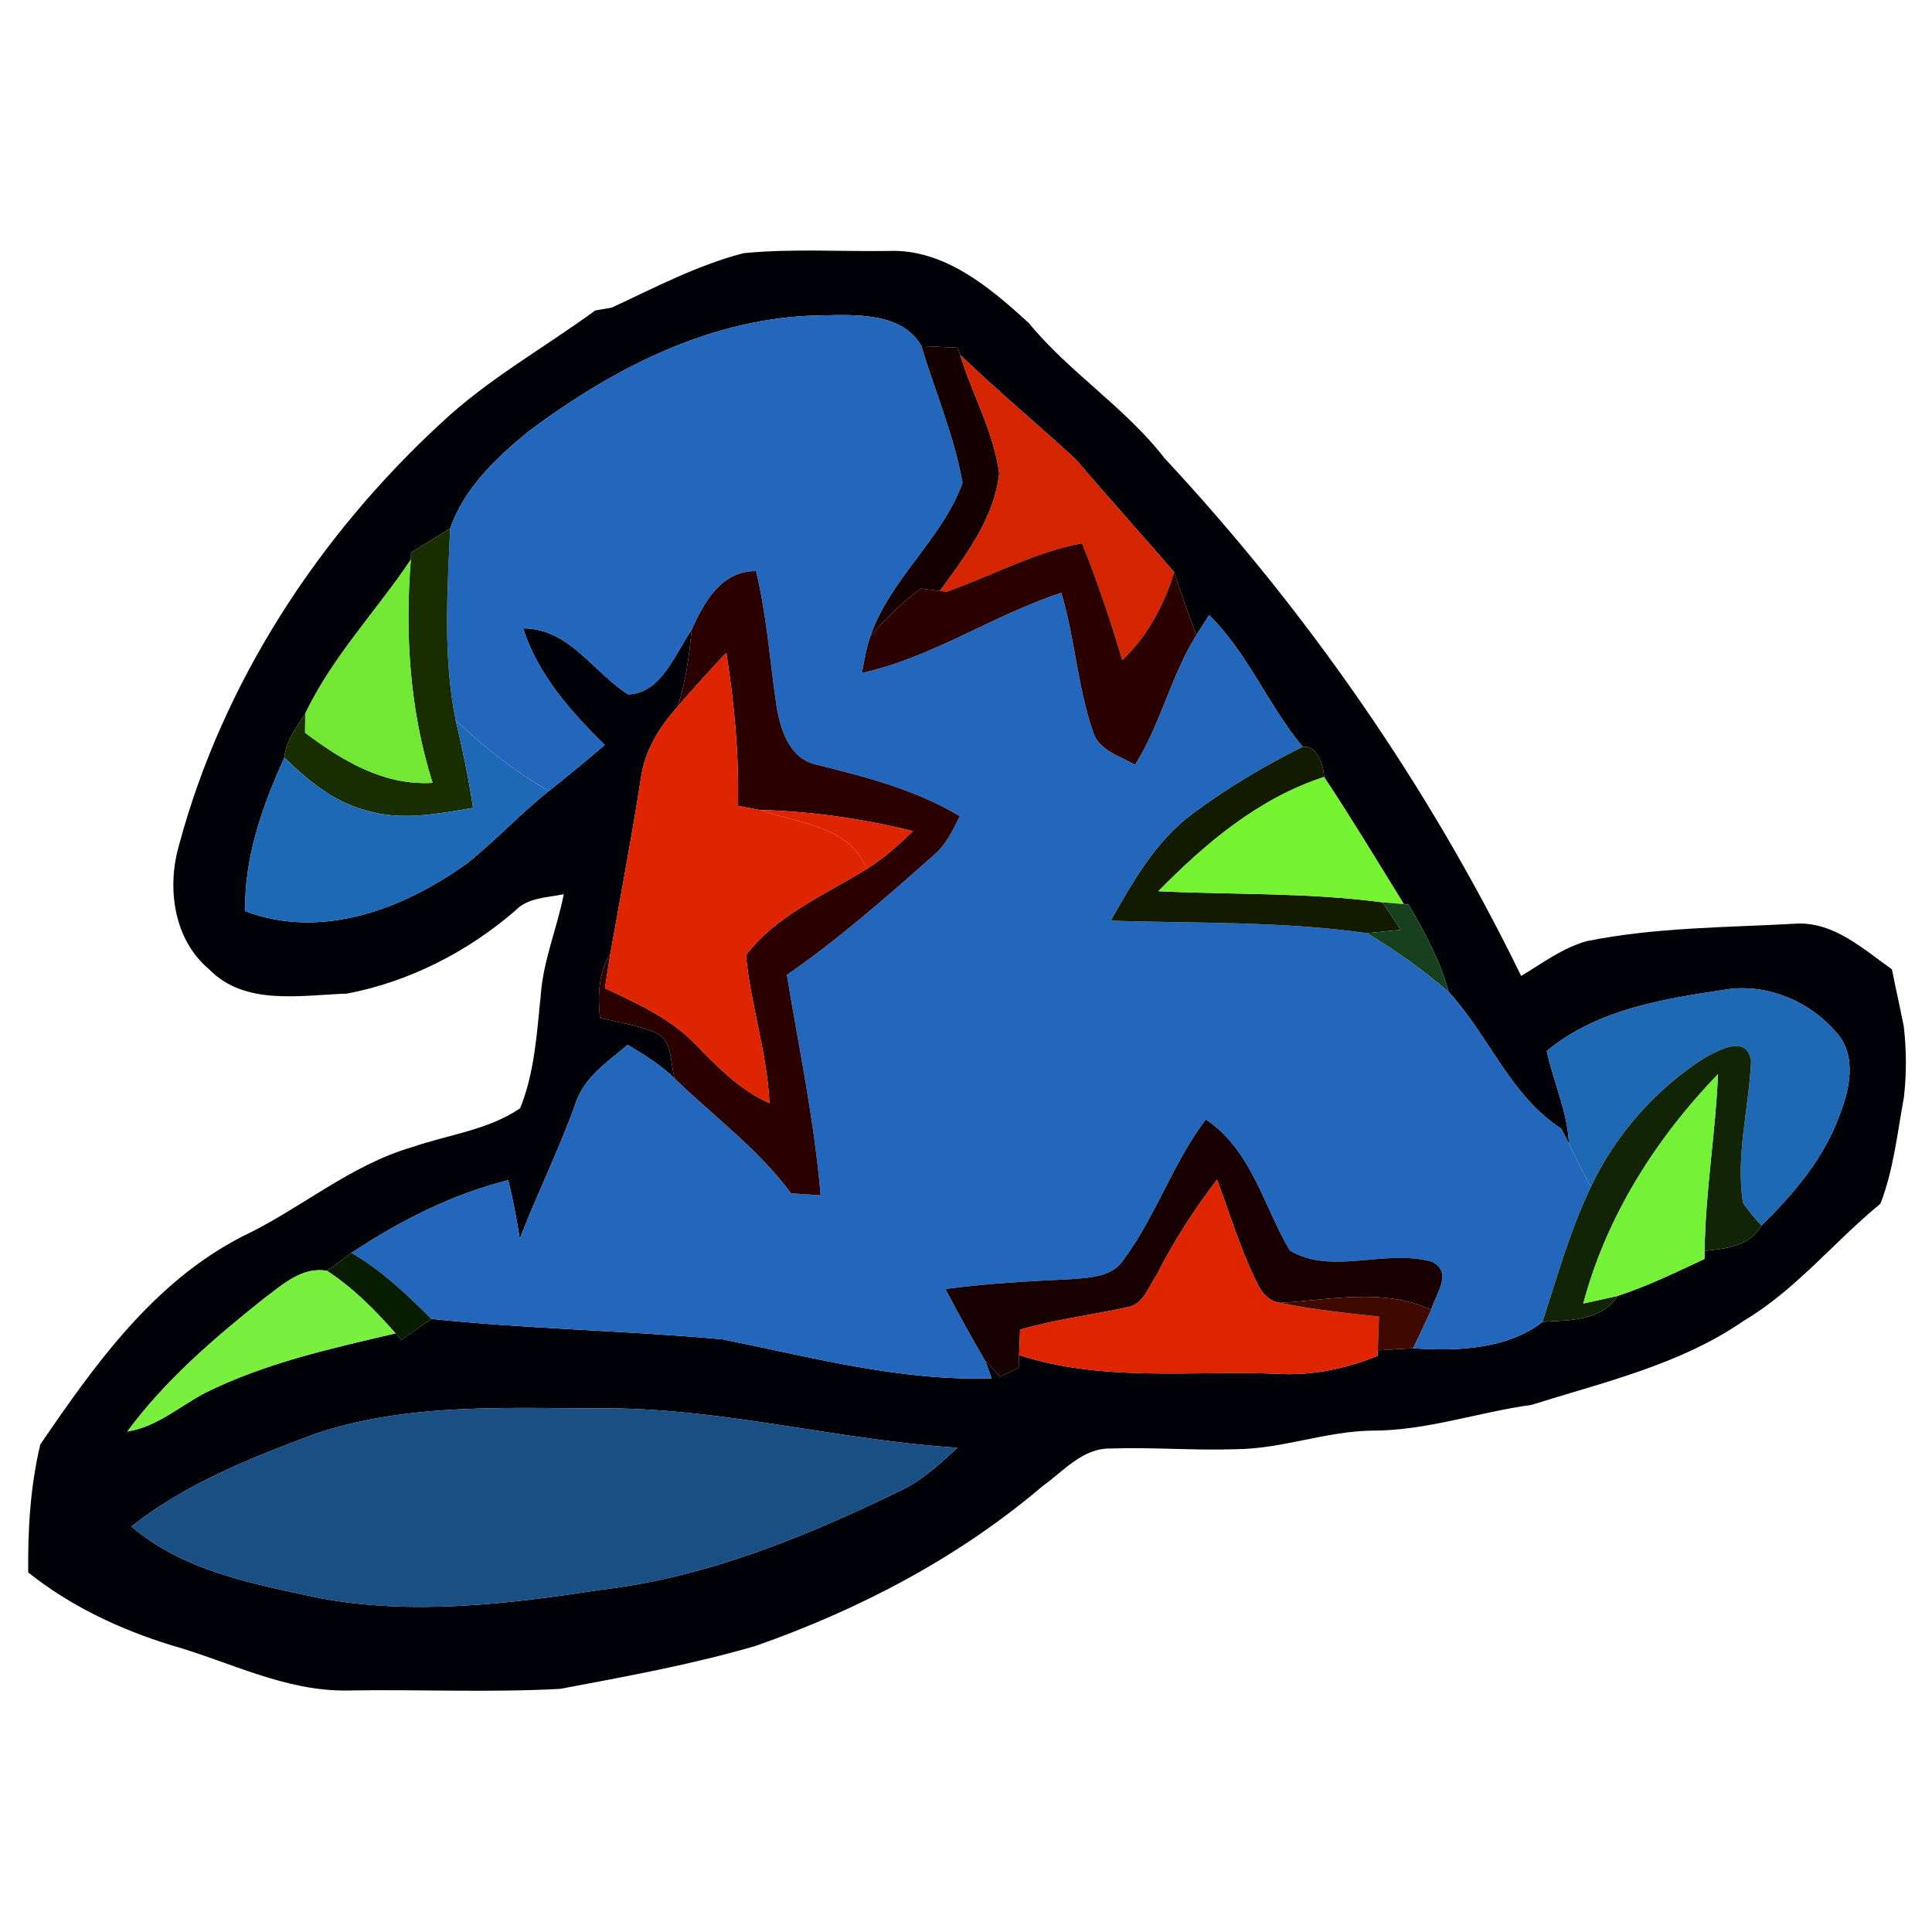
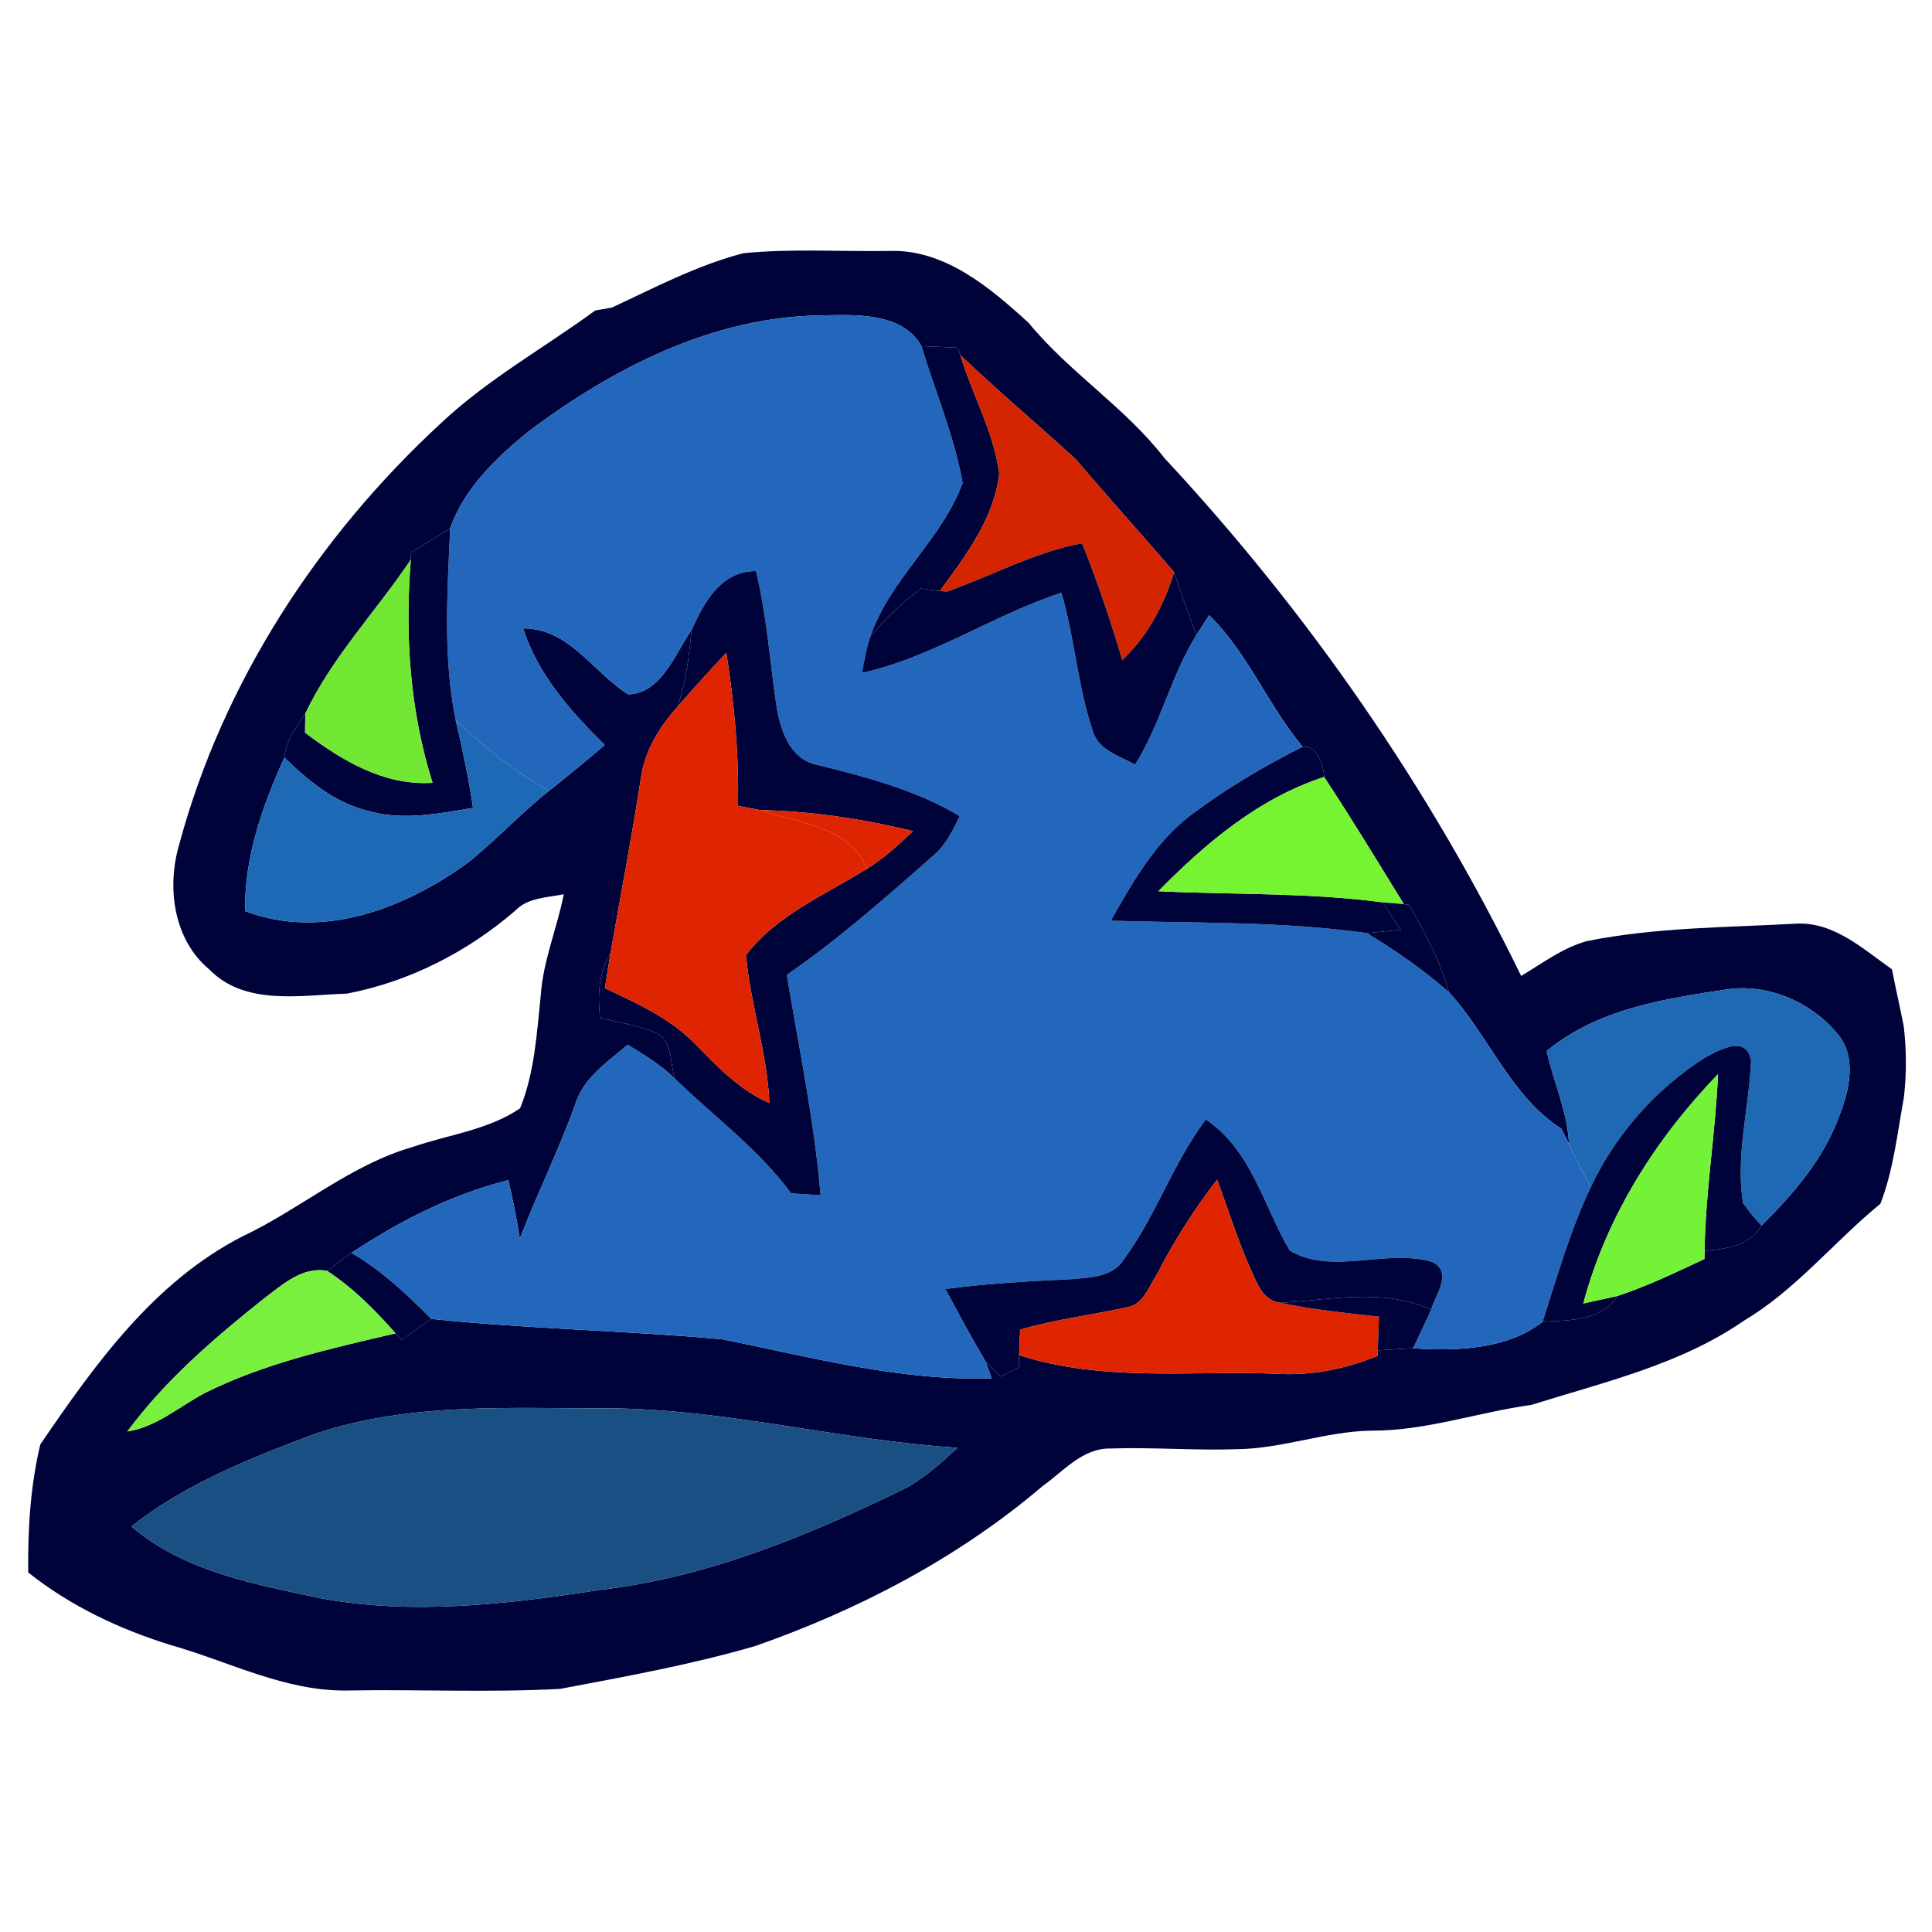
<svg xmlns="http://www.w3.org/2000/svg" width="200pt" height="200pt" viewBox="0 0 200 200" version="1.1" id="svg73">
  <defs id="defs77" />
-   <g id="#000207ff">
-     <path fill="#000207" opacity="1.00" d=" M 63.34 31.84 C 67.79 29.77 72.20 27.44 76.97 26.21 C 81.96 25.72 86.98 26.05 91.98 25.98 C 97.75 25.74 102.50 29.78 106.50 33.44 C 110.72 38.58 116.47 42.16 120.55 47.43 C 135.38 63.36 147.93 81.46 157.47 101.03 C 159.66 99.72 161.75 98.13 164.24 97.43 C 171.42 95.98 178.76 96.02 186.05 95.61 C 189.91 95.47 192.89 98.26 195.85 100.34 C 196.24 102.31 196.69 104.28 197.08 106.26 C 197.36 108.70 197.37 111.17 197.09 113.61 C 196.41 117.30 196.02 121.10 194.66 124.61 C 189.85 128.55 185.90 133.53 180.51 136.73 C 173.94 141.27 166.05 143.07 158.55 145.43 C 152.98 146.20 147.60 148.13 141.94 148.10 C 137.22 148.18 132.72 149.98 128.00 150.02 C 123.64 150.17 119.28 149.80 114.92 149.95 C 112.06 149.91 110.08 152.31 107.93 153.84 C 99.23 161.25 88.97 166.61 78.23 170.38 C 71.60 172.32 64.77 173.55 58.00 174.83 C 50.67 175.23 43.31 174.87 35.97 175.00 C 29.54 175.11 23.76 172.02 17.72 170.31 C 12.40 168.67 7.29 166.26 2.92 162.78 C 2.87 158.33 3.14 153.87 4.17 149.53 C 9.83 141.24 15.91 132.71 25.08 128.00 C 31.10 125.16 36.25 120.59 42.73 118.73 C 46.44 117.45 50.55 116.98 53.84 114.73 C 55.35 111.02 55.57 106.95 55.98 103.01 C 56.23 99.42 57.68 96.08 58.36 92.57 C 56.63 92.93 54.65 92.90 53.34 94.27 C 48.40 98.54 42.33 101.64 35.91 102.86 C 31.16 103.01 25.36 104.16 21.66 100.35 C 17.96 97.27 17.25 91.88 18.54 87.46 C 23.06 70.64 32.96 55.49 45.72 43.74 C 50.53 39.23 56.33 36.01 61.62 32.14 C 62.05 32.06 62.91 31.91 63.34 31.84 M 54.68 44.69 C 51.36 47.40 48.03 50.57 46.60 54.71 C 45.25 55.53 43.90 56.36 42.55 57.19 L 42.53 57.93 C 38.94 63.28 34.39 68.01 31.60 73.87 C 30.70 75.28 29.58 76.68 29.44 78.42 C 27.17 83.43 25.28 88.74 25.38 94.32 C 33.35 97.34 41.85 94.06 48.38 89.35 C 51.32 87.01 53.87 84.21 56.82 81.88 C 58.78 80.33 60.70 78.74 62.60 77.12 C 59.07 73.64 55.70 69.86 54.15 65.05 C 58.93 65.03 61.39 69.59 65.03 71.88 C 68.47 71.78 69.88 67.65 71.60 65.20 C 71.34 67.89 71.00 70.59 70.14 73.17 C 68.25 75.26 66.72 77.75 66.34 80.59 C 65.40 86.65 64.25 92.67 63.19 98.71 C 61.94 100.72 61.87 103.08 62.11 105.37 C 64.10 105.84 66.16 106.15 68.04 106.98 C 69.69 107.90 69.34 110.13 69.87 111.67 C 68.43 110.26 66.70 109.20 64.98 108.16 C 62.88 109.94 60.37 111.59 59.53 114.37 C 57.85 119.08 55.60 123.56 53.81 128.24 C 53.49 126.20 53.10 124.18 52.62 122.17 C 46.77 123.64 41.39 126.38 36.38 129.70 C 35.54 130.32 34.70 130.94 33.86 131.56 C 31.30 131.09 29.27 132.97 27.38 134.38 C 22.22 138.49 17.12 142.85 13.18 148.19 C 16.23 147.71 18.55 145.61 21.19 144.21 C 27.40 141.11 34.23 139.60 40.95 138.03 L 41.55 138.71 C 42.58 137.98 43.61 137.25 44.64 136.53 C 54.68 137.58 64.79 137.73 74.83 138.65 C 84.01 140.50 93.22 142.99 102.65 142.68 C 102.49 142.23 102.17 141.34 102.01 140.90 C 102.40 141.30 103.16 142.11 103.55 142.51 C 104.18 142.19 104.82 141.87 105.45 141.56 C 105.47 141.24 105.49 140.60 105.50 140.28 C 114.06 143.06 123.17 141.88 132.00 142.20 C 135.64 142.46 139.24 141.73 142.61 140.36 L 142.63 139.79 C 143.84 139.71 145.06 139.63 146.28 139.57 C 150.77 139.90 156.11 139.67 159.69 136.83 C 162.46 136.67 165.75 136.77 167.47 134.15 C 170.56 133.13 173.50 131.71 176.44 130.33 L 176.46 129.49 C 178.68 129.27 181.11 129.01 182.35 126.87 C 185.65 123.60 188.78 119.97 190.39 115.54 C 191.48 112.82 192.28 109.24 190.07 106.85 C 187.39 103.72 183.11 101.87 178.98 102.39 C 172.37 103.39 165.46 104.39 160.12 108.80 C 160.81 112.03 162.28 115.08 162.42 118.42 L 161.63 116.85 C 156.35 113.44 154.12 107.20 149.98 102.70 C 149.09 99.47 147.50 96.52 145.83 93.65 L 145.33 93.60 C 142.61 89.19 139.93 84.75 137.07 80.43 C 137.02 79.23 136.37 77.13 134.85 77.31 C 131.27 73.01 129.16 67.59 125.17 63.68 C 124.84 64.19 124.18 65.22 123.85 65.73 C 123.02 63.59 122.26 61.42 121.55 59.24 C 118.20 55.32 114.73 51.51 111.40 47.58 C 107.44 43.94 103.30 40.48 99.41 36.75 L 99.15 35.99 C 97.89 35.93 96.64 35.88 95.39 35.83 C 93.40 32.32 88.56 32.58 85.04 32.65 C 73.81 32.77 63.47 38.09 54.68 44.69 M 32.58 148.45 C 25.94 150.93 19.22 153.59 13.60 158.02 C 19.07 162.69 26.32 163.98 33.13 165.44 C 42.74 167.23 52.57 166.06 62.14 164.58 C 73.12 163.31 83.47 159.05 93.34 154.25 C 95.53 153.19 97.33 151.51 99.12 149.87 C 87.02 149.11 75.18 145.85 63.01 145.79 C 52.85 145.82 42.36 145.13 32.58 148.45 Z" id="path2" />
+   <g id="#000207ff" style="fill:#000339;fill-opacity:1">
+     <path fill="#000207" opacity="1.00" d=" M 63.34 31.84 C 67.79 29.77 72.20 27.44 76.97 26.21 C 81.96 25.72 86.98 26.05 91.98 25.98 C 97.75 25.74 102.50 29.78 106.50 33.44 C 110.72 38.58 116.47 42.16 120.55 47.43 C 135.38 63.36 147.93 81.46 157.47 101.03 C 159.66 99.72 161.75 98.13 164.24 97.43 C 171.42 95.98 178.76 96.02 186.05 95.61 C 189.91 95.47 192.89 98.26 195.85 100.34 C 196.24 102.31 196.69 104.28 197.08 106.26 C 197.36 108.70 197.37 111.17 197.09 113.61 C 196.41 117.30 196.02 121.10 194.66 124.61 C 189.85 128.55 185.90 133.53 180.51 136.73 C 173.94 141.27 166.05 143.07 158.55 145.43 C 152.98 146.20 147.60 148.13 141.94 148.10 C 137.22 148.18 132.72 149.98 128.00 150.02 C 123.64 150.17 119.28 149.80 114.92 149.95 C 112.06 149.91 110.08 152.31 107.93 153.84 C 99.23 161.25 88.97 166.61 78.23 170.38 C 71.60 172.32 64.77 173.55 58.00 174.83 C 50.67 175.23 43.31 174.87 35.97 175.00 C 29.54 175.11 23.76 172.02 17.72 170.31 C 12.40 168.67 7.29 166.26 2.92 162.78 C 2.87 158.33 3.14 153.87 4.17 149.53 C 9.83 141.24 15.91 132.71 25.08 128.00 C 31.10 125.16 36.25 120.59 42.73 118.73 C 46.44 117.45 50.55 116.98 53.84 114.73 C 55.35 111.02 55.57 106.95 55.98 103.01 C 56.23 99.42 57.68 96.08 58.36 92.57 C 56.63 92.93 54.65 92.90 53.34 94.27 C 48.40 98.54 42.33 101.64 35.91 102.86 C 31.16 103.01 25.36 104.16 21.66 100.35 C 17.96 97.27 17.25 91.88 18.54 87.46 C 23.06 70.64 32.96 55.49 45.72 43.74 C 50.53 39.23 56.33 36.01 61.62 32.14 C 62.05 32.06 62.91 31.91 63.34 31.84 M 54.68 44.69 C 51.36 47.40 48.03 50.57 46.60 54.71 C 45.25 55.53 43.90 56.36 42.55 57.19 L 42.53 57.93 C 38.94 63.28 34.39 68.01 31.60 73.87 C 30.70 75.28 29.58 76.68 29.44 78.42 C 27.17 83.43 25.28 88.74 25.38 94.32 C 33.35 97.34 41.85 94.06 48.38 89.35 C 51.32 87.01 53.87 84.21 56.82 81.88 C 58.78 80.33 60.70 78.74 62.60 77.12 C 59.07 73.64 55.70 69.86 54.15 65.05 C 58.93 65.03 61.39 69.59 65.03 71.88 C 68.47 71.78 69.88 67.65 71.60 65.20 C 71.34 67.89 71.00 70.59 70.14 73.17 C 68.25 75.26 66.72 77.75 66.34 80.59 C 65.40 86.65 64.25 92.67 63.19 98.71 C 61.94 100.72 61.87 103.08 62.11 105.37 C 64.10 105.84 66.16 106.15 68.04 106.98 C 69.69 107.90 69.34 110.13 69.87 111.67 C 68.43 110.26 66.70 109.20 64.98 108.16 C 62.88 109.94 60.37 111.59 59.53 114.37 C 57.85 119.08 55.60 123.56 53.81 128.24 C 53.49 126.20 53.10 124.18 52.62 122.17 C 46.77 123.64 41.39 126.38 36.38 129.70 C 35.54 130.32 34.70 130.94 33.86 131.56 C 31.30 131.09 29.27 132.97 27.38 134.38 C 22.22 138.49 17.12 142.85 13.18 148.19 C 16.23 147.71 18.55 145.61 21.19 144.21 C 27.40 141.11 34.23 139.60 40.95 138.03 L 41.55 138.71 C 42.58 137.98 43.61 137.25 44.64 136.53 C 54.68 137.58 64.79 137.73 74.83 138.65 C 84.01 140.50 93.22 142.99 102.65 142.68 C 102.49 142.23 102.17 141.34 102.01 140.90 C 102.40 141.30 103.16 142.11 103.55 142.51 C 104.18 142.19 104.82 141.87 105.45 141.56 C 105.47 141.24 105.49 140.60 105.50 140.28 C 114.06 143.06 123.17 141.88 132.00 142.20 C 135.64 142.46 139.24 141.73 142.61 140.36 L 142.63 139.79 C 143.84 139.71 145.06 139.63 146.28 139.57 C 150.77 139.90 156.11 139.67 159.69 136.83 C 162.46 136.67 165.75 136.77 167.47 134.15 C 170.56 133.13 173.50 131.71 176.44 130.33 L 176.46 129.49 C 178.68 129.27 181.11 129.01 182.35 126.87 C 185.65 123.60 188.78 119.97 190.39 115.54 C 191.48 112.82 192.28 109.24 190.07 106.85 C 187.39 103.72 183.11 101.87 178.98 102.39 C 172.37 103.39 165.46 104.39 160.12 108.80 C 160.81 112.03 162.28 115.08 162.42 118.42 L 161.63 116.85 C 156.35 113.44 154.12 107.20 149.98 102.70 C 149.09 99.47 147.50 96.52 145.83 93.65 L 145.33 93.60 C 142.61 89.19 139.93 84.75 137.07 80.43 C 137.02 79.23 136.37 77.13 134.85 77.31 C 131.27 73.01 129.16 67.59 125.17 63.68 C 124.84 64.19 124.18 65.22 123.85 65.73 C 123.02 63.59 122.26 61.42 121.55 59.24 C 118.20 55.32 114.73 51.51 111.40 47.58 C 107.44 43.94 103.30 40.48 99.41 36.75 L 99.15 35.99 C 97.89 35.93 96.64 35.88 95.39 35.83 C 93.40 32.32 88.56 32.58 85.04 32.65 C 73.81 32.77 63.47 38.09 54.68 44.69 M 32.58 148.45 C 25.94 150.93 19.22 153.59 13.60 158.02 C 19.07 162.69 26.32 163.98 33.13 165.44 C 42.74 167.23 52.57 166.06 62.14 164.58 C 73.12 163.31 83.47 159.05 93.34 154.25 C 95.53 153.19 97.33 151.51 99.12 149.87 C 87.02 149.11 75.18 145.85 63.01 145.79 C 52.85 145.82 42.36 145.13 32.58 148.45 Z" id="path2" style="fill:#000339;fill-opacity:1" />
  </g>
-   <g id="#2367bcff">
-     <path fill="#2367bc" opacity="1.00" d=" M 54.68 44.69 C 63.47 38.09 73.81 32.77 85.04 32.65 C 88.56 32.58 93.40 32.32 95.39 35.83 C 96.81 40.54 98.79 45.13 99.65 49.99 C 97.52 55.84 92.17 59.90 90.11 65.85 C 89.67 67.08 89.49 68.38 89.22 69.66 C 96.53 68.05 102.79 63.67 109.87 61.36 C 111.28 66.09 111.55 71.09 113.16 75.77 C 113.77 77.70 115.93 78.25 117.50 79.16 C 120.16 74.94 121.21 69.95 123.85 65.73 C 124.18 65.22 124.84 64.19 125.17 63.68 C 129.16 67.59 131.27 73.01 134.85 77.31 C 130.83 79.32 126.94 81.63 123.35 84.32 C 119.60 87.14 117.26 91.31 114.99 95.31 C 123.83 95.59 132.72 95.35 141.51 96.60 C 144.49 98.40 147.36 100.40 149.98 102.70 C 154.12 107.20 156.35 113.44 161.63 116.85 L 162.42 118.42 C 163.12 119.93 163.90 121.41 164.68 122.88 C 162.55 127.36 161.20 132.13 159.69 136.83 C 156.11 139.67 150.77 139.90 146.28 139.57 C 146.91 138.25 147.54 136.92 148.15 135.59 C 148.60 133.94 150.43 131.78 148.28 130.64 C 143.49 129.21 137.89 132.07 133.52 129.46 C 130.78 124.83 129.59 119.11 124.83 115.89 C 121.43 120.38 119.68 125.85 116.35 130.36 C 115.23 132.18 112.91 132.25 111.02 132.41 C 106.63 132.63 102.24 132.85 97.88 133.44 C 99.20 135.95 100.57 138.45 102.01 140.90 C 102.17 141.34 102.49 142.23 102.65 142.68 C 93.22 142.99 84.01 140.50 74.83 138.65 C 64.79 137.73 54.68 137.58 44.64 136.53 C 42.11 133.99 39.49 131.51 36.38 129.70 C 41.39 126.38 46.77 123.64 52.62 122.17 C 53.10 124.18 53.49 126.20 53.81 128.24 C 55.60 123.56 57.85 119.08 59.53 114.37 C 60.37 111.59 62.88 109.94 64.98 108.16 C 66.70 109.20 68.43 110.26 69.87 111.67 C 73.92 115.59 78.52 118.96 81.90 123.53 C 82.92 123.60 83.93 123.67 84.95 123.74 C 84.30 116.06 82.71 108.51 81.45 100.92 C 86.80 97.22 91.68 92.93 96.54 88.63 C 97.87 87.55 98.62 86.00 99.35 84.49 C 94.77 81.74 89.60 80.42 84.48 79.15 C 81.70 78.53 80.76 75.49 80.37 73.02 C 79.69 68.39 79.37 63.69 78.26 59.12 C 74.62 59.12 72.91 62.33 71.60 65.20 C 69.88 67.65 68.47 71.78 65.03 71.88 C 61.39 69.59 58.93 65.03 54.15 65.05 C 55.70 69.86 59.07 73.64 62.60 77.12 C 60.70 78.74 58.78 80.33 56.82 81.88 C 53.29 79.88 50.11 77.34 47.17 74.55 C 45.85 68.03 46.31 61.31 46.60 54.71 C 48.03 50.57 51.36 47.40 54.68 44.69 Z" id="path5" />
+   <g id="#2367bcff" style="display:inline">
+     <path fill="#2367bc" opacity="1" d="m 54.68,44.69 c 8.79,-6.6 19.13,-11.92 30.36,-12.04 3.52,-0.07 8.36,-0.33 10.35,3.18 1.42,4.71 3.4,9.3 4.26,14.16 -2.13,5.85 -7.48,9.91 -9.54,15.86 -0.44,1.23 -0.62,2.53 -0.89,3.81 7.31,-1.61 13.57,-5.99 20.65,-8.3 1.41,4.73 1.68,9.73 3.29,14.41 0.61,1.93 2.77,2.48 4.34,3.39 2.66,-4.22 3.71,-9.21 6.35,-13.43 0.33,-0.51 0.99,-1.54 1.32,-2.05 3.99,3.91 6.1,9.33 9.68,13.63 -4.02,2.01 -7.91,4.32 -11.5,7.01 -3.75,2.82 -6.09,6.99 -8.36,10.99 8.84,0.28 17.73,0.04 26.52,1.29 2.98,1.8 5.85,3.8 8.47,6.1 4.14,4.5 6.37,10.74 11.65,14.15 l 0.79,1.57 c 0.7,1.51 1.48,2.99 2.26,4.46 -2.13,4.48 -3.48,9.25 -4.99,13.95 -3.58,2.84 -8.92,3.07 -13.41,2.74 0.63,-1.32 1.26,-2.65 1.87,-3.98 0.45,-1.65 2.28,-3.81 0.13,-4.95 -4.79,-1.43 -10.39,1.43 -14.76,-1.18 -2.74,-4.63 -3.93,-10.35 -8.69,-13.57 -3.4,4.49 -5.15,9.96 -8.48,14.47 -1.12,1.82 -3.44,1.89 -5.33,2.05 -4.39,0.22 -8.78,0.44 -13.14,1.03 1.32,2.51 2.69,5.01 4.13,7.46 0.16,0.44 0.48,1.33 0.64,1.78 -9.43,0.31 -18.64,-2.18 -27.82,-4.03 -10.04,-0.92 -20.15,-1.07 -30.19,-2.12 -2.53,-2.54 -5.15,-5.02 -8.26,-6.83 5.01,-3.32 10.39,-6.06 16.24,-7.53 0.48,2.01 0.87,4.03 1.19,6.07 1.79,-4.68 4.04,-9.16 5.72,-13.87 0.84,-2.78 3.35,-4.43 5.45,-6.21 1.72,1.04 3.45,2.1 4.89,3.51 4.05,3.92 8.65,7.29 12.03,11.86 1.02,0.07 2.03,0.14 3.05,0.21 -0.65,-7.68 -2.24,-15.23 -3.5,-22.82 5.35,-3.7 10.23,-7.99 15.09,-12.29 1.33,-1.08 2.08,-2.63 2.81,-4.14 -4.58,-2.75 -9.75,-4.07 -14.87,-5.34 -2.78,-0.62 -3.72,-3.66 -4.11,-6.13 -0.68,-4.63 -1,-9.33 -2.11,-13.9 -3.64,0 -5.35,3.21 -6.66,6.08 -1.72,2.45 -3.13,6.58 -6.57,6.68 -3.64,-2.29 -6.1,-6.85 -10.88,-6.83 1.55,4.81 4.92,8.59 8.45,12.07 -1.9,1.62 -3.82,3.21 -5.78,4.76 -3.53,-2 -6.71,-4.54 -9.65,-7.33 -1.32,-6.52 -0.86,-13.24 -0.57,-19.84 1.43,-4.14 4.76,-7.31 8.08,-10.02 z" id="path5" />
  </g>
-   <g id="#140000ff">
-     <path fill="#140000" opacity="1.00" d=" M 95.39 35.83 C 96.64 35.88 97.89 35.93 99.15 35.99 L 99.41 36.75 C 100.65 40.87 102.89 44.72 103.44 49.03 C 102.91 53.67 99.97 57.52 97.30 61.18 C 96.80 61.12 95.82 60.99 95.33 60.93 C 93.40 62.36 91.68 64.04 90.11 65.85 C 92.17 59.90 97.52 55.84 99.65 49.99 C 98.79 45.13 96.81 40.54 95.39 35.83 Z" id="path8" />
+   <g id="#140000ff" style="display:inline;fill:#000339;fill-opacity:1">
+     <path fill="#140000" opacity="1" d="m 95.39,35.83 c 1.25,0.05 2.5,0.1 3.76,0.16 l 0.26,0.76 c 1.24,4.12 3.48,7.97 4.03,12.28 -0.53,4.64 -3.47,8.49 -6.14,12.15 -0.5,-0.06 -1.48,-0.19 -1.97,-0.25 -1.93,1.43 -3.65,3.11 -5.22,4.92 2.06,-5.95 7.41,-10.01 9.54,-15.86 -0.86,-4.86 -2.84,-9.45 -4.26,-14.16 z" id="path8" style="fill:#000339;fill-opacity:1" />
  </g>
-   <g id="#d52400ff">
-     <path fill="#d52400" opacity="1.00" d=" M 103.44 49.03 C 102.89 44.72 100.65 40.87 99.41 36.75 C 103.30 40.48 107.44 43.94 111.40 47.58 C 114.73 51.51 118.20 55.32 121.55 59.24 C 120.49 62.66 118.80 65.86 116.18 68.34 C 114.96 64.25 113.61 60.20 112.01 56.24 C 107.09 57.16 102.69 59.60 98.02 61.25 C 97.84 61.23 97.48 61.19 97.30 61.18 C 99.97 57.52 102.91 53.67 103.44 49.03 Z" id="path11" />
+   <g id="#d52400ff" style="display:inline">
+     <path fill="#d52400" opacity="1" d="m 103.44,49.03 c -0.55,-4.31 -2.79,-8.16 -4.03,-12.28 3.89,3.73 8.03,7.19 11.99,10.83 3.33,3.93 6.8,7.74 10.15,11.66 -1.06,3.42 -2.75,6.62 -5.37,9.1 -1.22,-4.09 -2.57,-8.14 -4.17,-12.1 -4.92,0.92 -9.32,3.36 -13.99,5.01 -0.18,-0.02 -0.54,-0.06 -0.72,-0.07 2.67,-3.66 5.61,-7.51 6.14,-12.15 z" id="path11" />
  </g>
-   <g id="#192e00ff">
-     <path fill="#192e00" opacity="1.00" d=" M 42.55 57.19 C 43.90 56.36 45.25 55.53 46.60 54.71 C 46.31 61.31 45.85 68.03 47.17 74.55 C 47.88 77.55 48.52 80.57 48.97 83.63 C 45.35 84.24 41.58 85.00 37.97 83.91 C 34.61 83.07 31.87 80.79 29.44 78.42 C 29.58 76.68 30.70 75.28 31.60 73.87 C 31.60 74.36 31.59 75.35 31.58 75.85 C 35.43 78.75 39.74 81.35 44.78 81.04 C 42.42 73.56 41.90 65.72 42.53 57.93 L 42.55 57.19 Z" id="path14" />
+   <g id="#192e00ff" style="display:inline;fill:#000339;fill-opacity:1">
+     <path fill="#192e00" opacity="1" d="m 42.55,57.19 c 1.35,-0.83 2.7,-1.66 4.05,-2.48 -0.29,6.6 -0.75,13.32 0.57,19.84 0.71,3 1.35,6.02 1.8,9.08 -3.62,0.61 -7.39,1.37 -11,0.28 -3.36,-0.84 -6.1,-3.12 -8.53,-5.49 0.14,-1.74 1.26,-3.14 2.16,-4.55 0,0.49 -0.01,1.48 -0.02,1.98 3.85,2.9 8.16,5.5 13.2,5.19 C 42.42,73.56 41.9,65.72 42.53,57.93 Z" id="path14" style="fill:#000339;fill-opacity:1" />
  </g>
-   <g id="#2b0000ff">
-     <path fill="#2b0000" opacity="1.00" d=" M 98.02 61.25 C 102.69 59.60 107.09 57.16 112.01 56.24 C 113.61 60.20 114.96 64.25 116.18 68.34 C 118.80 65.86 120.49 62.66 121.55 59.24 C 122.26 61.42 123.02 63.59 123.85 65.73 C 121.21 69.95 120.16 74.94 117.50 79.16 C 115.93 78.25 113.77 77.70 113.16 75.77 C 111.55 71.09 111.28 66.09 109.87 61.36 C 102.79 63.67 96.53 68.05 89.22 69.66 C 89.49 68.38 89.67 67.08 90.11 65.85 C 91.68 64.04 93.40 62.36 95.33 60.93 C 95.82 60.99 96.80 61.12 97.30 61.18 C 97.48 61.19 97.84 61.23 98.02 61.25 Z" id="path17" />
-     <path fill="#2b0000" opacity="1.00" d=" M 71.60 65.20 C 72.91 62.33 74.62 59.12 78.26 59.12 C 79.37 63.69 79.69 68.39 80.37 73.02 C 80.76 75.49 81.70 78.53 84.48 79.15 C 89.60 80.42 94.77 81.74 99.35 84.49 C 98.62 86.00 97.87 87.55 96.54 88.63 C 91.68 92.93 86.80 97.22 81.45 100.92 C 82.71 108.51 84.30 116.06 84.95 123.74 C 83.93 123.67 82.92 123.60 81.90 123.53 C 78.52 118.96 73.92 115.59 69.87 111.67 C 69.34 110.13 69.69 107.90 68.04 106.98 C 66.16 106.15 64.10 105.84 62.11 105.37 C 61.87 103.08 61.94 100.72 63.19 98.71 C 63.05 99.61 62.76 101.40 62.62 102.30 C 65.91 103.85 69.33 105.37 71.91 108.02 C 74.23 110.39 76.56 112.84 79.65 114.19 C 79.42 109.00 77.70 104.04 77.22 98.89 C 80.29 94.78 85.41 92.62 89.73 89.95 C 91.49 88.86 93.02 87.46 94.51 86.04 C 89.31 84.76 84.00 83.98 78.64 83.85 C 78.08 83.74 76.95 83.53 76.39 83.42 C 76.51 78.10 76.01 72.81 75.19 67.57 C 73.48 69.41 71.77 71.25 70.14 73.17 C 71.00 70.59 71.34 67.89 71.60 65.20 Z" id="path19" />
+   <g id="#2b0000ff" style="display:inline;fill:#000339;fill-opacity:1">
+     <path fill="#2b0000" opacity="1" d="m 98.02,61.25 c 4.67,-1.65 9.07,-4.09 13.99,-5.01 1.6,3.96 2.95,8.01 4.17,12.1 2.62,-2.48 4.31,-5.68 5.37,-9.1 0.71,2.18 1.47,4.35 2.3,6.49 -2.64,4.22 -3.69,9.21 -6.35,13.43 -1.57,-0.91 -3.73,-1.46 -4.34,-3.39 -1.61,-4.68 -1.88,-9.68 -3.29,-14.41 -7.08,2.31 -13.34,6.69 -20.65,8.3 0.27,-1.28 0.45,-2.58 0.89,-3.81 1.57,-1.81 3.29,-3.49 5.22,-4.92 0.49,0.06 1.47,0.19 1.97,0.25 0.18,0.01 0.54,0.05 0.72,0.07 z" id="path17" style="fill:#000339;fill-opacity:1" />
+     <path fill="#2b0000" opacity="1" d="m 71.6,65.2 c 1.31,-2.87 3.02,-6.08 6.66,-6.08 1.11,4.57 1.43,9.27 2.11,13.9 0.39,2.47 1.33,5.51 4.11,6.13 5.12,1.27 10.29,2.59 14.87,5.34 -0.73,1.51 -1.48,3.06 -2.81,4.14 -4.86,4.3 -9.74,8.59 -15.09,12.29 1.26,7.59 2.85,15.14 3.5,22.82 -1.02,-0.07 -2.03,-0.14 -3.05,-0.21 -3.38,-4.57 -7.98,-7.94 -12.03,-11.86 -0.53,-1.54 -0.18,-3.77 -1.83,-4.69 -1.88,-0.83 -3.94,-1.14 -5.93,-1.61 -0.24,-2.29 -0.17,-4.65 1.08,-6.66 -0.14,0.9 -0.43,2.69 -0.57,3.59 3.29,1.55 6.71,3.07 9.29,5.72 2.32,2.37 4.65,4.82 7.74,6.17 -0.23,-5.19 -1.95,-10.15 -2.43,-15.3 3.07,-4.11 8.19,-6.27 12.51,-8.94 1.76,-1.09 3.29,-2.49 4.78,-3.91 C 89.31,84.76 84,83.98 78.64,83.85 78.08,83.74 76.95,83.53 76.39,83.42 76.51,78.1 76.01,72.81 75.19,67.57 c -1.71,1.84 -3.42,3.68 -5.05,5.6 0.86,-2.58 1.2,-5.28 1.46,-7.97 z" id="path19" style="fill:#000339;fill-opacity:1" />
  </g>
-   <g id="#72e834ff">
-     <path fill="#72e834" opacity="1.00" d=" M 42.53 57.93 C 41.90 65.72 42.42 73.56 44.78 81.04 C 39.74 81.35 35.43 78.75 31.58 75.85 C 31.59 75.35 31.60 74.36 31.60 73.87 C 34.39 68.01 38.94 63.28 42.53 57.93 Z" id="path22" />
+   <g id="#72e834ff" style="display:inline">
+     <path fill="#72e834" opacity="1" d="m 42.53,57.93 c -0.63,7.79 -0.11,15.63 2.25,23.11 -5.04,0.31 -9.35,-2.29 -13.2,-5.19 0.01,-0.5 0.02,-1.49 0.02,-1.98 2.79,-5.86 7.34,-10.59 10.93,-15.94 z" id="path22" />
  </g>
-   <g id="#de2400ff">
-     <path fill="#de2400" opacity="1.00" d=" M 70.14 73.17 C 71.77 71.25 73.48 69.41 75.19 67.57 C 76.01 72.81 76.51 78.10 76.39 83.42 C 76.95 83.53 78.08 83.74 78.64 83.85 C 82.62 85.23 87.91 85.45 89.73 89.95 C 85.41 92.62 80.29 94.78 77.22 98.89 C 77.70 104.04 79.42 109.00 79.65 114.19 C 76.56 112.84 74.23 110.39 71.91 108.02 C 69.33 105.37 65.91 103.85 62.62 102.30 C 62.76 101.40 63.05 99.61 63.19 98.71 C 64.25 92.67 65.40 86.65 66.34 80.59 C 66.72 77.75 68.25 75.26 70.14 73.17 Z" id="path25" />
+   <g id="#de2400ff" style="display:inline">
+     <path fill="#de2400" opacity="1" d="m 70.14,73.17 c 1.63,-1.92 3.34,-3.76 5.05,-5.6 0.82,5.24 1.32,10.53 1.2,15.85 0.56,0.11 1.69,0.32 2.25,0.43 3.98,1.38 9.27,1.6 11.09,6.1 -4.32,2.67 -9.44,4.83 -12.51,8.94 0.48,5.15 2.2,10.11 2.43,15.3 -3.09,-1.35 -5.42,-3.8 -7.74,-6.17 -2.58,-2.65 -6,-4.17 -9.29,-5.72 0.14,-0.9 0.43,-2.69 0.57,-3.59 1.06,-6.04 2.21,-12.06 3.15,-18.12 0.38,-2.84 1.91,-5.33 3.8,-7.42 z" id="path25" />
  </g>
-   <g id="#1e69b5ff">
-     <path fill="#1e69b5" opacity="1.00" d=" M 47.17 74.55 C 50.11 77.34 53.29 79.88 56.82 81.88 C 53.87 84.21 51.32 87.01 48.38 89.35 C 41.85 94.06 33.35 97.34 25.38 94.32 C 25.28 88.74 27.17 83.43 29.44 78.42 C 31.87 80.79 34.61 83.07 37.97 83.91 C 41.58 85.00 45.35 84.24 48.97 83.63 C 48.52 80.57 47.88 77.55 47.17 74.55 Z" id="path28" />
+   <g id="#1e69b5ff" style="display:inline">
+     <path fill="#1e69b5" opacity="1" d="m 47.17,74.55 c 2.94,2.79 6.12,5.33 9.65,7.33 -2.95,2.33 -5.5,5.13 -8.44,7.47 -6.53,4.71 -15.03,7.99 -23,4.97 -0.1,-5.58 1.79,-10.89 4.06,-15.9 2.43,2.37 5.17,4.65 8.53,5.49 3.61,1.09 7.38,0.33 11,-0.28 -0.45,-3.06 -1.09,-6.08 -1.8,-9.08 z" id="path28" />
  </g>
-   <g id="#121a00ff">
-     <path fill="#121a00" opacity="1.00" d=" M 134.85 77.31 C 136.37 77.13 137.02 79.23 137.07 80.43 C 130.29 82.64 124.83 87.26 119.91 92.26 C 127.64 92.63 135.41 92.38 143.11 93.41 C 143.74 94.35 144.37 95.30 145.01 96.25 C 144.13 96.34 142.38 96.52 141.51 96.60 C 132.72 95.35 123.83 95.59 114.99 95.31 C 117.26 91.31 119.60 87.14 123.35 84.32 C 126.94 81.63 130.83 79.32 134.85 77.31 Z" id="path31" />
+   <g id="#121a00ff" style="display:inline;fill:#000339;fill-opacity:1">
+     <path fill="#121a00" opacity="1" d="m 134.85,77.31 c 1.52,-0.18 2.17,1.92 2.22,3.12 -6.78,2.21 -12.24,6.83 -17.16,11.83 7.73,0.37 15.5,0.12 23.2,1.15 0.63,0.94 1.26,1.89 1.9,2.84 -0.88,0.09 -2.63,0.27 -3.5,0.35 -8.79,-1.25 -17.68,-1.01 -26.52,-1.29 2.27,-4 4.61,-8.17 8.36,-10.99 3.59,-2.69 7.48,-5 11.5,-7.01 z" id="path31" style="fill:#000339;fill-opacity:1" />
  </g>
-   <g id="#76f331ff">
-     <path fill="#76f331" opacity="1.00" d=" M 119.91 92.26 C 124.83 87.26 130.29 82.64 137.07 80.43 C 139.93 84.75 142.61 89.19 145.33 93.60 C 144.77 93.55 143.66 93.45 143.11 93.41 C 135.41 92.38 127.64 92.63 119.91 92.26 Z" id="path34" />
+   <g id="#76f331ff" style="display:inline">
+     <path fill="#76f331" opacity="1" d="m 119.91,92.26 c 4.92,-5 10.38,-9.62 17.16,-11.83 2.86,4.32 5.54,8.76 8.26,13.17 -0.56,-0.05 -1.67,-0.15 -2.22,-0.19 -7.7,-1.03 -15.47,-0.78 -23.2,-1.15 z" id="path34" />
  </g>
-   <g id="#6f0800ff" style="fill:#de2400;fill-opacity:1">
-     <path fill="#6f0800" opacity="1.00" d=" M 78.64 83.85 C 84.00 83.98 89.31 84.76 94.51 86.04 C 93.02 87.46 91.49 88.86 89.73 89.95 C 87.91 85.45 82.62 85.23 78.64 83.85 Z" id="path37" style="fill:#de2400;fill-opacity:1" />
+   <g id="#6f0800ff" style="display:inline;fill:#de2400;fill-opacity:1">
+     <path fill="#6f0800" opacity="1" d="m 78.64,83.85 c 5.36,0.13 10.67,0.91 15.87,2.19 -1.49,1.42 -3.02,2.82 -4.78,3.91 -1.82,-4.5 -7.11,-4.72 -11.09,-6.1 z" id="path37" style="fill:#de2400;fill-opacity:1" />
  </g>
-   <g id="#17401fff">
-     <path fill="#17401f" opacity="1.00" d=" M 145.33 93.60 L 145.83 93.65 C 147.50 96.52 149.09 99.47 149.98 102.70 C 147.36 100.40 144.49 98.40 141.51 96.60 C 142.38 96.52 144.13 96.34 145.01 96.25 C 144.37 95.30 143.74 94.35 143.11 93.41 C 143.66 93.45 144.77 93.55 145.33 93.60 Z" id="path40" />
+   <g id="#17401fff" style="display:inline;fill:#000339;fill-opacity:1">
+     <path fill="#17401f" opacity="1" d="m 145.33,93.6 0.5,0.05 c 1.67,2.87 3.26,5.82 4.15,9.05 -2.62,-2.3 -5.49,-4.3 -8.47,-6.1 0.87,-0.08 2.62,-0.26 3.5,-0.35 -0.64,-0.95 -1.27,-1.9 -1.9,-2.84 0.55,0.04 1.66,0.14 2.22,0.19 z" id="path40" style="fill:#000339;fill-opacity:1" />
  </g>
-   <g id="#1f68b3ff">
-     <path fill="#1f68b3" opacity="1.00" d=" M 160.12 108.80 C 165.46 104.39 172.37 103.39 178.98 102.39 C 183.11 101.87 187.39 103.72 190.07 106.85 C 192.28 109.24 191.48 112.82 190.39 115.54 C 188.78 119.97 185.65 123.60 182.35 126.87 C 181.64 126.13 181.00 125.35 180.43 124.52 C 179.66 119.59 181.06 114.71 181.27 109.81 C 180.81 107.08 178.01 108.67 176.47 109.50 C 171.40 112.75 167.25 117.43 164.68 122.88 C 163.90 121.41 163.12 119.93 162.42 118.42 C 162.28 115.08 160.81 112.03 160.12 108.80 Z" id="path43" />
+   <g id="#1f68b3ff" style="display:inline">
+     <path fill="#1f68b3" opacity="1" d="m 160.12,108.8 c 5.34,-4.41 12.25,-5.41 18.86,-6.41 4.13,-0.52 8.41,1.33 11.09,4.46 2.21,2.39 1.41,5.97 0.32,8.69 -1.61,4.43 -4.74,8.06 -8.04,11.33 -0.71,-0.74 -1.35,-1.52 -1.92,-2.35 -0.77,-4.93 0.63,-9.81 0.84,-14.71 -0.46,-2.73 -3.26,-1.14 -4.8,-0.31 -5.07,3.25 -9.22,7.93 -11.79,13.38 -0.78,-1.47 -1.56,-2.95 -2.26,-4.46 -0.14,-3.34 -1.61,-6.39 -2.3,-9.62 z" id="path43" />
  </g>
-   <g id="#122406ff">
-     <path fill="#122406" opacity="1.00" d=" M 176.47 109.50 C 178.01 108.67 180.81 107.08 181.27 109.81 C 181.06 114.71 179.66 119.59 180.43 124.52 C 181.00 125.35 181.64 126.13 182.35 126.87 C 181.11 129.01 178.68 129.27 176.46 129.49 C 176.54 123.36 177.59 117.30 177.85 111.19 C 171.40 117.88 166.31 125.90 163.90 134.94 C 164.79 134.74 166.58 134.35 167.47 134.15 C 165.75 136.77 162.46 136.67 159.69 136.83 C 161.20 132.13 162.55 127.36 164.68 122.88 C 167.25 117.43 171.40 112.75 176.47 109.50 Z" id="path49" />
+   <g id="#122406ff" style="display:inline;fill:#000339;fill-opacity:1">
+     <path fill="#122406" opacity="1" d="m 176.47,109.5 c 1.54,-0.83 4.34,-2.42 4.8,0.31 -0.21,4.9 -1.61,9.78 -0.84,14.71 0.57,0.83 1.21,1.61 1.92,2.35 -1.24,2.14 -3.67,2.4 -5.89,2.62 0.08,-6.13 1.13,-12.19 1.39,-18.3 -6.45,6.69 -11.54,14.71 -13.95,23.75 0.89,-0.2 2.68,-0.59 3.57,-0.79 -1.72,2.62 -5.01,2.52 -7.78,2.68 1.51,-4.7 2.86,-9.47 4.99,-13.95 2.57,-5.45 6.72,-10.13 11.79,-13.38 z" id="path49" style="fill:#000339;fill-opacity:1" />
  </g>
-   <g id="#74f238ff">
-     <path fill="#74f238" opacity="1.00" d=" M 163.90 134.94 C 166.31 125.90 171.40 117.88 177.85 111.19 C 177.59 117.30 176.54 123.36 176.46 129.49 L 176.44 130.33 C 173.50 131.71 170.56 133.13 167.47 134.15 C 166.58 134.35 164.79 134.74 163.90 134.94 Z" id="path52" />
+   <g id="#74f238ff" style="display:inline">
+     <path fill="#74f238" opacity="1" d="m 163.9,134.94 c 2.41,-9.04 7.5,-17.06 13.95,-23.75 -0.26,6.11 -1.31,12.17 -1.39,18.3 l -0.02,0.84 c -2.94,1.38 -5.88,2.8 -8.97,3.82 -0.89,0.2 -2.68,0.59 -3.57,0.79 z" id="path52" />
  </g>
-   <g id="#190000ff">
-     <path fill="#190000" opacity="1.00" d=" M 116.35 130.36 C 119.68 125.85 121.43 120.38 124.83 115.89 C 129.59 119.11 130.78 124.83 133.52 129.46 C 137.89 132.07 143.49 129.21 148.28 130.64 C 150.43 131.78 148.60 133.94 148.15 135.59 C 143.19 133.30 137.73 134.57 132.53 134.87 C 131.31 134.73 130.51 133.72 130.06 132.67 C 128.39 129.28 127.31 125.65 125.99 122.12 C 123.62 125.20 121.52 128.48 119.76 131.94 C 118.92 133.15 118.41 134.99 116.78 135.31 C 113.06 136.12 109.26 136.58 105.60 137.65 C 105.57 138.53 105.53 139.41 105.50 140.28 C 105.49 140.60 105.47 141.24 105.45 141.56 C 104.82 141.87 104.18 142.19 103.55 142.51 C 103.16 142.11 102.40 141.30 102.01 140.90 C 100.57 138.45 99.20 135.95 97.88 133.44 C 102.24 132.85 106.63 132.63 111.02 132.41 C 112.91 132.25 115.23 132.18 116.35 130.36 Z" id="path55" />
+   <g id="#190000ff" style="display:inline;fill:#000339;fill-opacity:1">
+     <path fill="#190000" opacity="1" d="m 116.35,130.36 c 3.33,-4.51 5.08,-9.98 8.48,-14.47 4.76,3.22 5.95,8.94 8.69,13.57 4.37,2.61 9.97,-0.25 14.76,1.18 2.15,1.14 0.32,3.3 -0.13,4.95 -4.96,-2.29 -10.42,-1.02 -15.62,-0.72 -1.22,-0.14 -2.02,-1.15 -2.47,-2.2 -1.67,-3.39 -2.75,-7.02 -4.07,-10.55 -2.37,3.08 -4.47,6.36 -6.23,9.82 -0.84,1.21 -1.35,3.05 -2.98,3.37 -3.72,0.81 -7.52,1.27 -11.18,2.34 -0.03,0.88 -0.07,1.76 -0.1,2.63 -0.01,0.32 -0.03,0.96 -0.05,1.28 -0.63,0.31 -1.27,0.63 -1.9,0.95 -0.39,-0.4 -1.15,-1.21 -1.54,-1.61 -1.44,-2.45 -2.81,-4.95 -4.13,-7.46 4.36,-0.59 8.75,-0.81 13.14,-1.03 1.89,-0.16 4.21,-0.23 5.33,-2.05 z" id="path55" style="fill:#000339;fill-opacity:1" />
  </g>
-   <g id="#de2500ff">
-     <path fill="#de2500" opacity="1.00" d=" M 119.76 131.94 C 121.52 128.48 123.62 125.20 125.99 122.12 C 127.31 125.65 128.39 129.28 130.06 132.67 C 130.51 133.72 131.31 134.73 132.53 134.87 C 135.90 135.57 139.33 135.92 142.75 136.30 C 142.71 137.46 142.67 138.63 142.63 139.79 L 142.61 140.36 C 139.24 141.73 135.64 142.46 132.00 142.20 C 123.17 141.88 114.06 143.06 105.50 140.28 C 105.53 139.41 105.57 138.53 105.60 137.65 C 109.26 136.58 113.06 136.12 116.78 135.31 C 118.41 134.99 118.92 133.15 119.76 131.94 Z" id="path58" />
+   <g id="#de2500ff" style="display:inline">
+     <path fill="#de2500" opacity="1" d="m 119.76,131.94 c 1.76,-3.46 3.86,-6.74 6.23,-9.82 1.32,3.53 2.4,7.16 4.07,10.55 0.45,1.05 1.25,2.06 2.47,2.2 3.37,0.7 6.8,1.05 10.22,1.43 -0.04,1.16 -0.08,2.33 -0.12,3.49 l -0.02,0.57 c -3.37,1.37 -6.97,2.1 -10.61,1.84 -8.83,-0.32 -17.94,0.86 -26.5,-1.92 0.03,-0.87 0.07,-1.75 0.1,-2.63 3.66,-1.07 7.46,-1.53 11.18,-2.34 1.63,-0.32 2.14,-2.16 2.98,-3.37 z" id="path58" />
  </g>
-   <g id="#071c00ff">
-     <path fill="#071c00" opacity="1.00" d=" M 36.38 129.70 C 39.49 131.51 42.11 133.99 44.64 136.53 C 43.61 137.25 42.58 137.98 41.55 138.71 L 40.95 138.03 C 38.83 135.62 36.56 133.32 33.86 131.56 C 34.70 130.94 35.54 130.32 36.38 129.70 Z" id="path61" />
+   <g id="#071c00ff" style="display:inline;fill:#000339;fill-opacity:1">
+     <path fill="#071c00" opacity="1" d="m 36.38,129.7 c 3.11,1.81 5.73,4.29 8.26,6.83 -1.03,0.72 -2.06,1.45 -3.09,2.18 l -0.6,-0.68 c -2.12,-2.41 -4.39,-4.71 -7.09,-6.47 0.84,-0.62 1.68,-1.24 2.52,-1.86 z" id="path61" style="fill:#000339;fill-opacity:1" />
  </g>
-   <g id="#79f03eff">
-     <path fill="#79f03e" opacity="1.00" d=" M 27.38 134.38 C 29.27 132.97 31.30 131.09 33.86 131.56 C 36.56 133.32 38.83 135.62 40.95 138.03 C 34.23 139.60 27.40 141.11 21.19 144.21 C 18.55 145.61 16.23 147.71 13.18 148.19 C 17.12 142.85 22.22 138.49 27.38 134.38 Z" id="path64" />
+   <g id="#79f03eff" style="display:inline">
+     <path fill="#79f03e" opacity="1" d="m 27.38,134.38 c 1.89,-1.41 3.92,-3.29 6.48,-2.82 2.7,1.76 4.97,4.06 7.09,6.47 -6.72,1.57 -13.55,3.08 -19.76,6.18 -2.64,1.4 -4.96,3.5 -8.01,3.98 3.94,-5.34 9.04,-9.7 14.2,-13.81 z" id="path64" />
  </g>
-   <g id="#3f0900ff">
-     <path fill="#3f0900" opacity="1.00" d=" M 132.53 134.87 C 137.73 134.57 143.19 133.30 148.15 135.59 C 147.54 136.92 146.91 138.25 146.28 139.57 C 145.06 139.63 143.84 139.71 142.63 139.79 C 142.67 138.63 142.71 137.46 142.75 136.30 C 139.33 135.92 135.90 135.57 132.53 134.87 Z" id="path67" />
+   <g id="#3f0900ff" style="display:inline;fill:#000339;fill-opacity:1">
+     <path fill="#3f0900" opacity="1" d="m 132.53,134.87 c 5.2,-0.3 10.66,-1.57 15.62,0.72 -0.61,1.33 -1.24,2.66 -1.87,3.98 -1.22,0.06 -2.44,0.14 -3.65,0.22 0.04,-1.16 0.08,-2.33 0.12,-3.49 -3.42,-0.38 -6.85,-0.73 -10.22,-1.43 z" id="path67" style="fill:#000339;fill-opacity:1" />
  </g>
-   <g id="#1a4f83ff">
-     <path fill="#1a4f83" opacity="1.00" d=" M 32.58 148.45 C 42.36 145.13 52.85 145.82 63.01 145.79 C 75.18 145.85 87.02 149.11 99.12 149.87 C 97.33 151.51 95.53 153.19 93.34 154.25 C 83.47 159.05 73.12 163.31 62.14 164.58 C 52.57 166.06 42.74 167.23 33.13 165.44 C 26.32 163.98 19.07 162.69 13.60 158.02 C 19.22 153.59 25.94 150.93 32.58 148.45 Z" id="path70" />
+   <g id="#1a4f83ff" style="display:inline">
+     <path fill="#1a4f83" opacity="1" d="m 32.58,148.45 c 9.78,-3.32 20.27,-2.63 30.43,-2.66 12.17,0.06 24.01,3.32 36.11,4.08 -1.79,1.64 -3.59,3.32 -5.78,4.38 -9.87,4.8 -20.22,9.06 -31.2,10.33 -9.57,1.48 -19.4,2.65 -29.01,0.86 -6.81,-1.46 -14.06,-2.75 -19.53,-7.42 5.62,-4.43 12.34,-7.09 18.98,-9.57 z" id="path70" />
  </g>
</svg>
